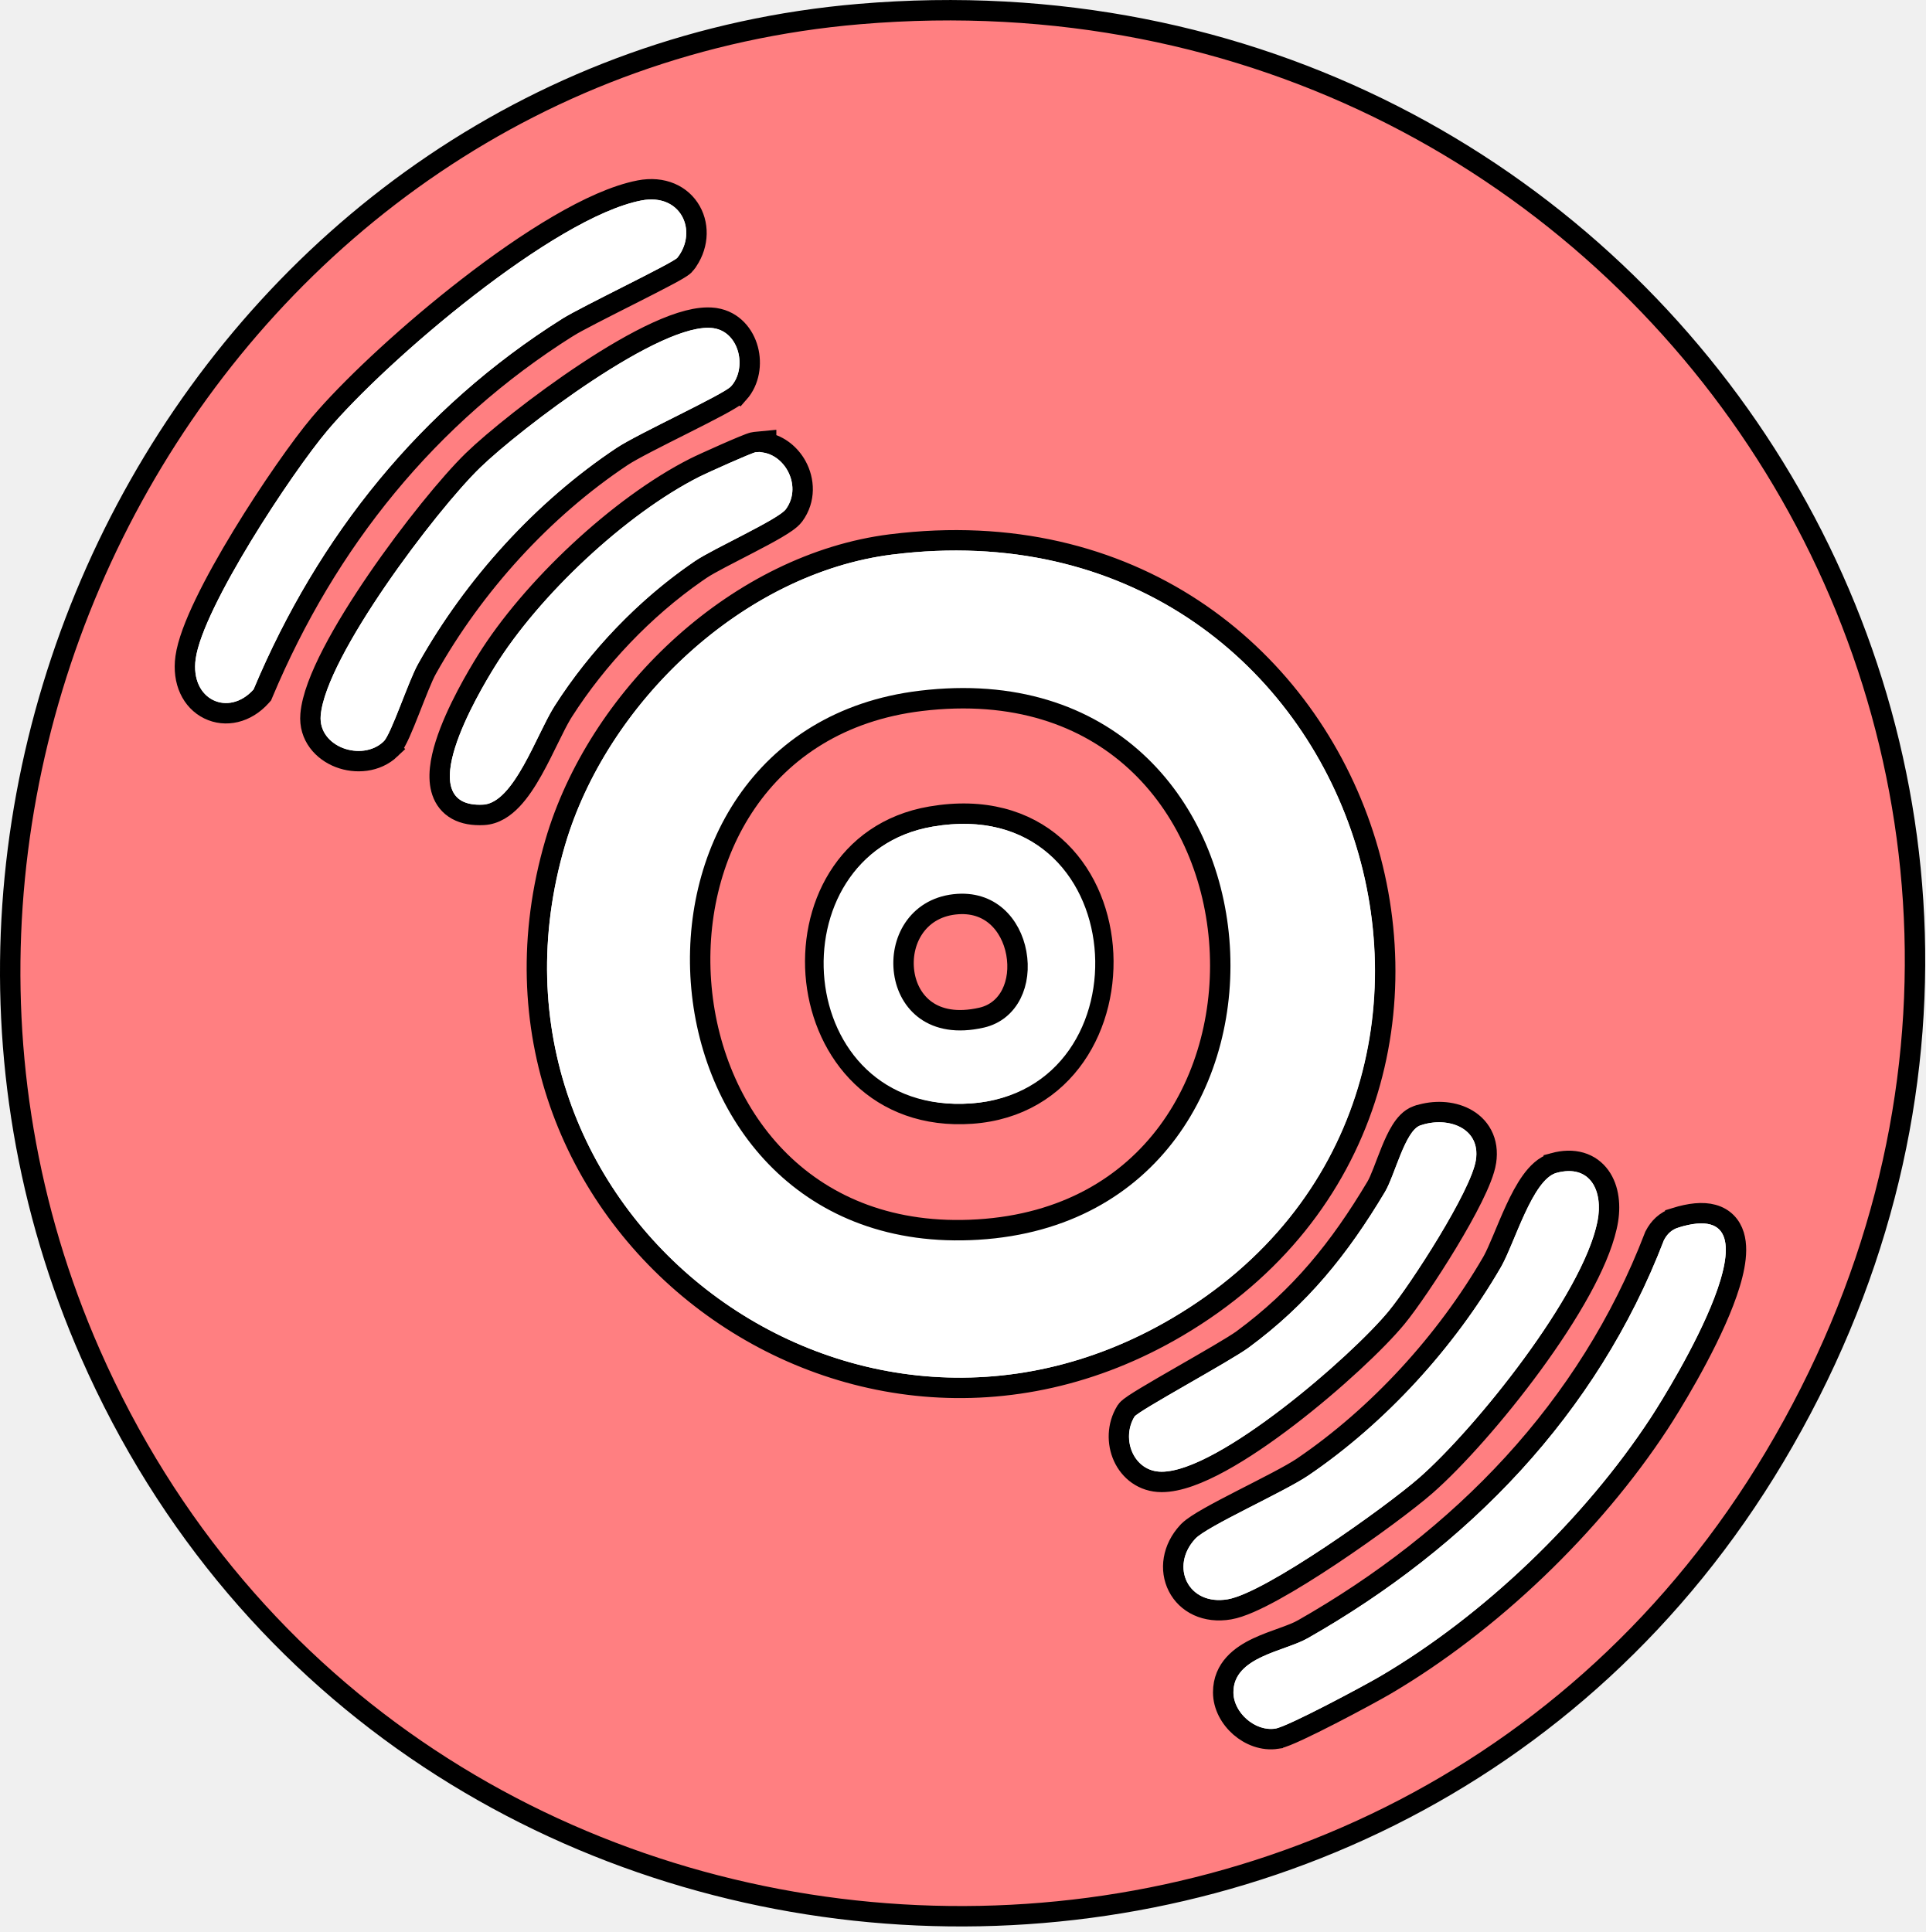
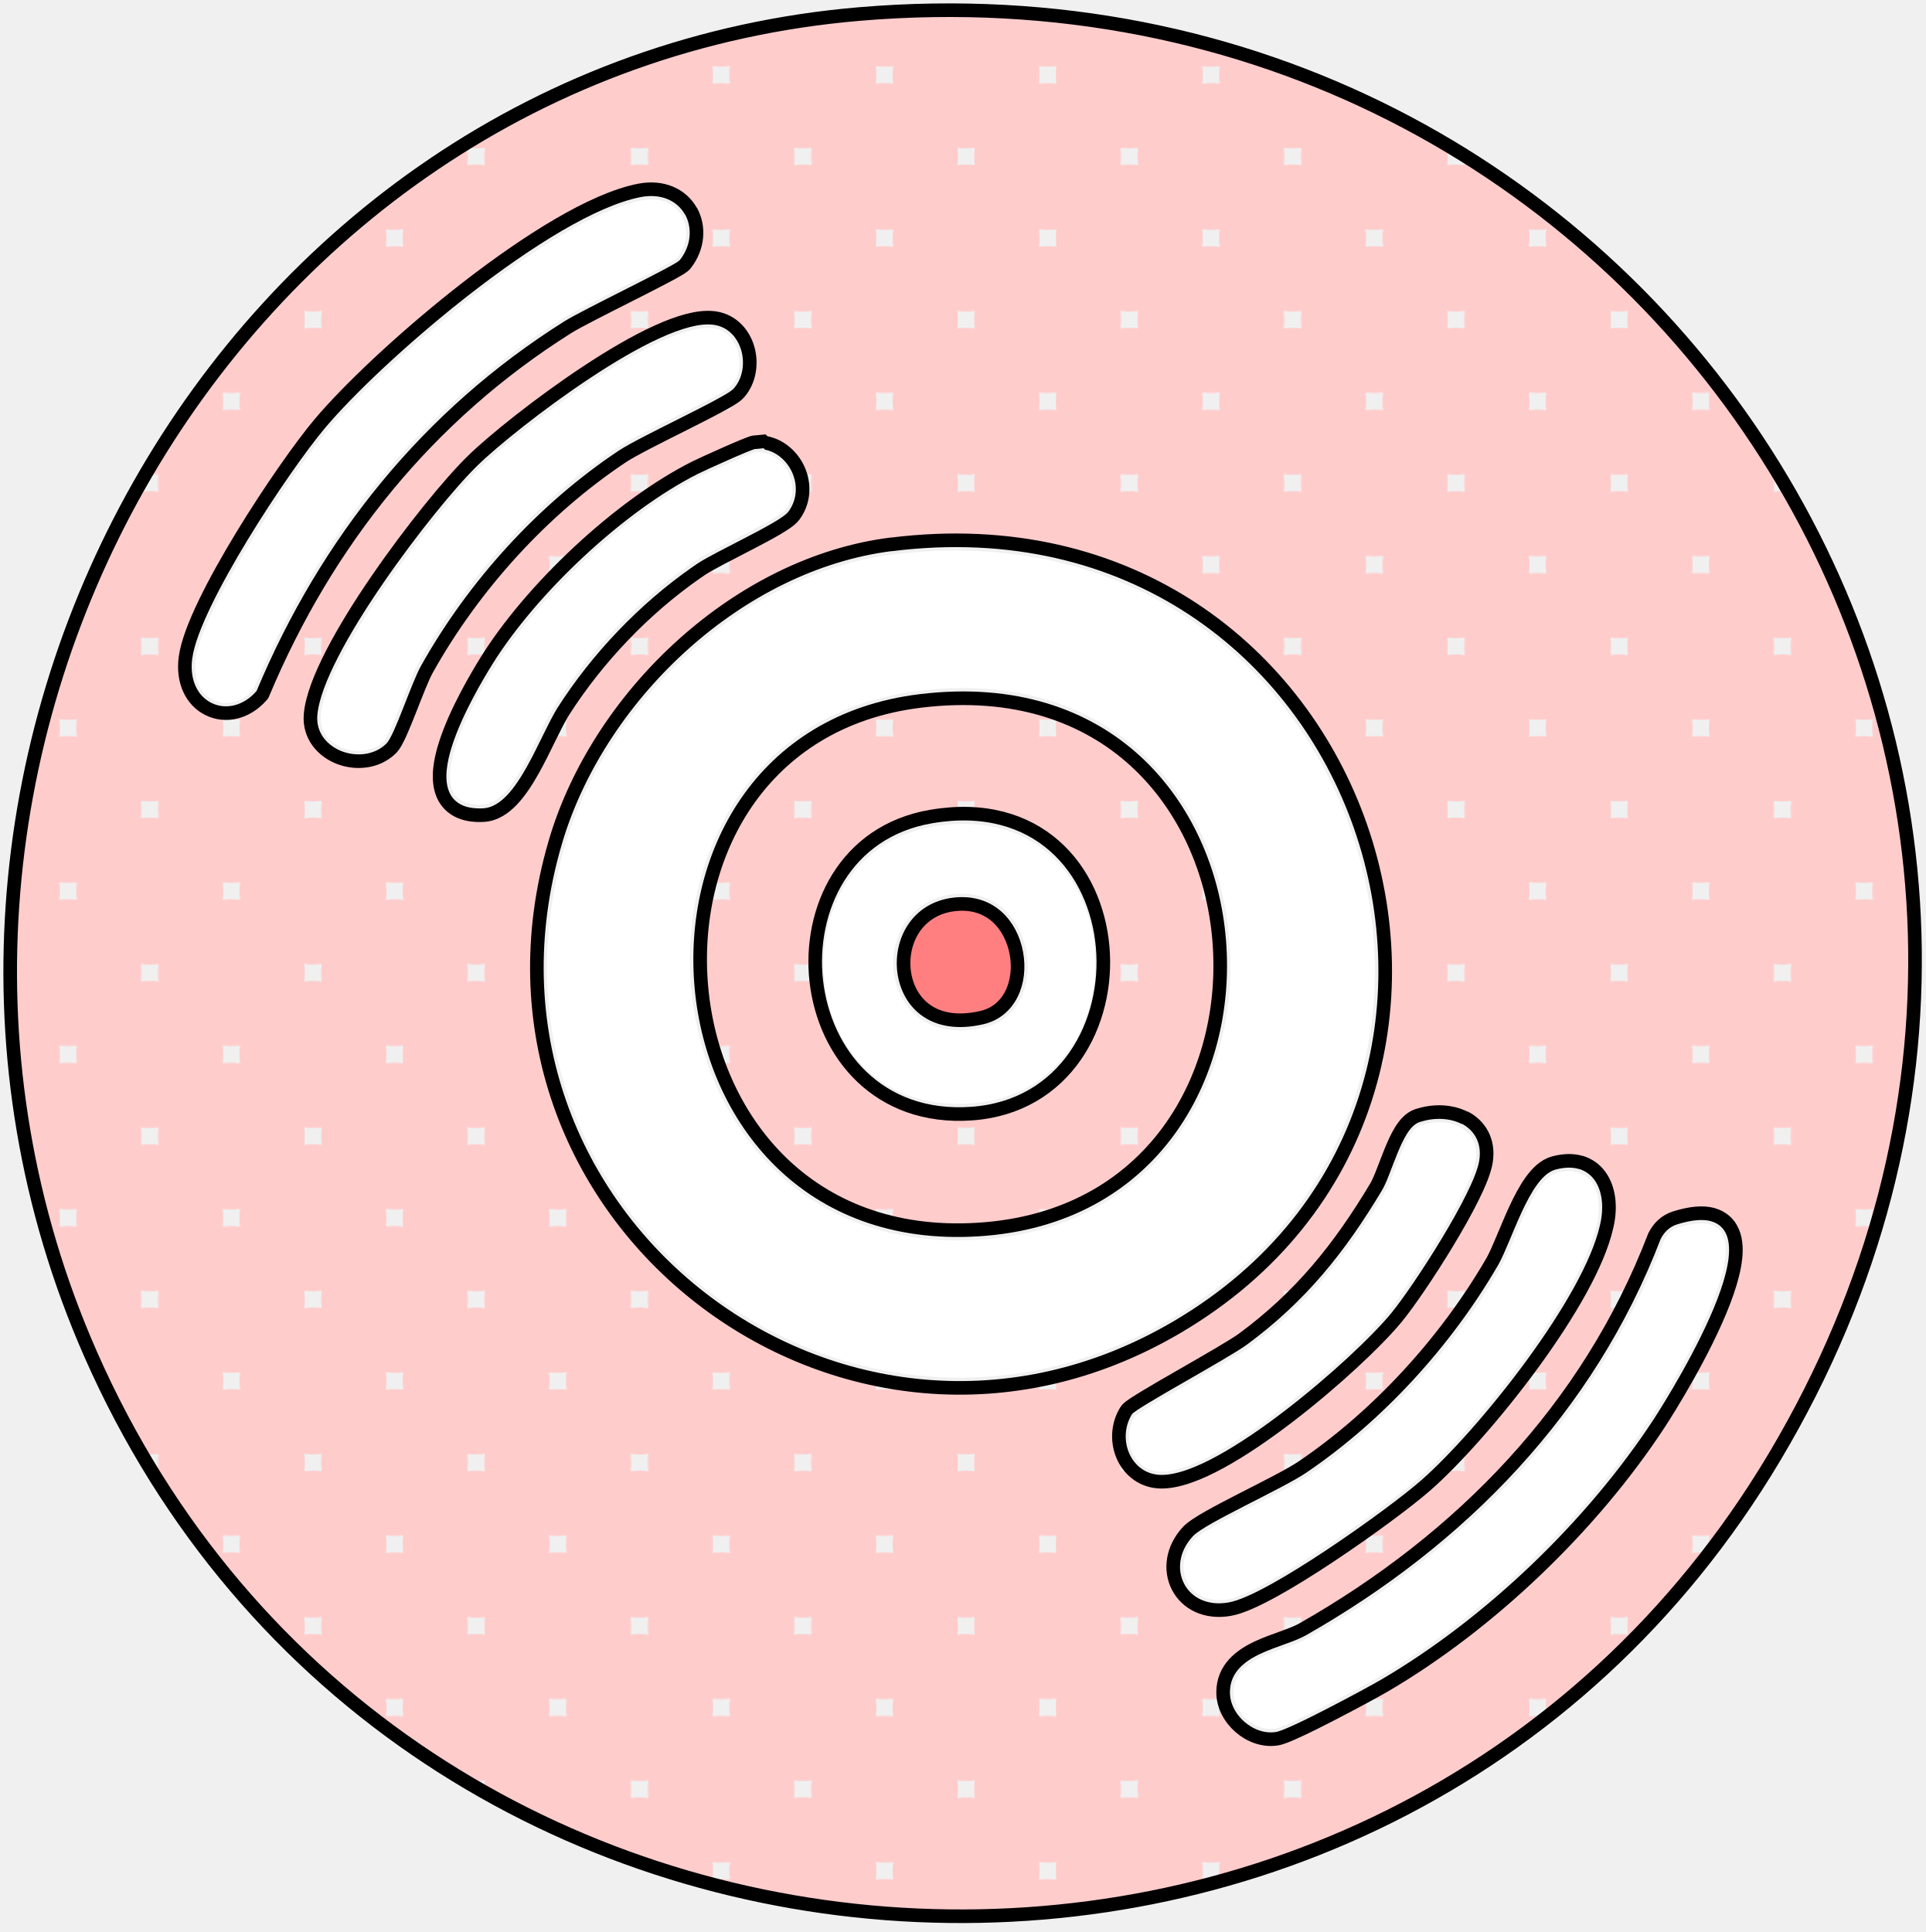
- <svg xmlns="http://www.w3.org/2000/svg" width="283" height="284" viewBox="0 0 283 284" fill="none">
-   <g clip-path="url(#clip0_1886_4135)">
-     <path d="M126.327 2.064C242.292 -7.766 320.795 113.557 260.832 214.172C203.363 310.59 58.66 302.144 13.304 199.026C-24.491 113.104 32.552 10.012 126.327 2.064ZM251.775 178.552C250.274 178.139 248.412 178.345 246.237 179.018V179.02C244.802 179.471 243.834 180.445 243.225 181.638L243.188 181.708L243.16 181.783C233.467 207.04 214.756 226.265 191.479 239.507L191.477 239.508C190.746 239.925 189.757 240.3 188.548 240.736C187.388 241.155 186.05 241.623 184.82 242.204C182.402 243.347 179.79 245.221 179.79 248.771C179.79 250.784 180.852 252.617 182.267 253.852C183.683 255.087 185.653 255.896 187.68 255.583L187.681 255.582C188.095 255.518 188.612 255.33 189.087 255.141C189.605 254.933 190.226 254.659 190.907 254.343C192.272 253.709 193.932 252.881 195.599 252.024C198.925 250.315 202.344 248.454 203.57 247.732C219.054 238.653 234.032 224.261 243.885 209.223L243.886 209.222C245.356 206.976 250.58 198.598 253.356 191.371C254.054 189.556 254.615 187.769 254.917 186.142C255.214 184.543 255.29 182.945 254.874 181.59C254.425 180.128 253.408 179.001 251.775 178.552ZM232.345 170.885C231.155 170.537 229.816 170.573 228.379 170.962V170.964C226.981 171.346 225.897 172.475 225.07 173.619C224.209 174.812 223.436 176.296 222.748 177.781C222.058 179.271 221.415 180.845 220.841 182.211C220.324 183.44 219.873 184.472 219.472 185.224L219.303 185.527C212.52 197.213 202.601 208.082 191.467 215.649C189.776 216.797 186.169 218.604 182.605 220.432C180.858 221.328 179.143 222.22 177.754 223.006C177.06 223.399 176.428 223.776 175.906 224.122C175.472 224.41 175.042 224.723 174.713 225.044L174.58 225.181C172.319 227.622 171.884 230.764 173.133 233.223C174.402 235.719 177.228 237.165 180.714 236.568C182.381 236.283 184.735 235.189 187.242 233.808C189.812 232.392 192.741 230.56 195.627 228.639C201.387 224.805 207.093 220.536 209.579 218.358C213.837 214.629 219.937 207.792 225.23 200.559C227.883 196.934 230.354 193.182 232.301 189.64C234.115 186.339 235.518 183.141 236.155 180.359L236.272 179.809C236.757 177.335 236.518 174.745 235.188 172.901C234.504 171.955 233.549 171.237 232.345 170.885ZM215.296 164.328C213.308 163.307 210.775 163.229 208.563 163.931H208.525L208.285 164.015C207.213 164.39 206.465 165.329 205.95 166.146C205.4 167.021 204.918 168.087 204.492 169.126C204.071 170.154 203.655 171.286 203.294 172.209C202.913 173.184 202.586 173.945 202.292 174.441C196.864 183.541 191.108 190.662 182.65 196.893C181.393 197.818 177.441 200.082 173.584 202.303C171.689 203.394 169.846 204.458 168.444 205.304C167.745 205.725 167.139 206.103 166.684 206.407C166.458 206.558 166.25 206.705 166.079 206.839C165.994 206.905 165.901 206.981 165.814 207.063C165.746 207.128 165.6 207.271 165.479 207.472L165.477 207.474C164.21 209.568 164.176 212.113 165.097 214.145C166.035 216.213 168.015 217.833 170.736 217.84H170.737C173.229 217.846 176.303 216.62 179.424 214.912C182.607 213.17 186.072 210.793 189.415 208.23C196.084 203.118 202.44 197.133 205.278 193.684C206.971 191.627 210.044 187.135 212.771 182.619C214.139 180.353 215.437 178.05 216.443 176.015C217.424 174.031 218.209 172.141 218.423 170.76V170.758C218.65 169.281 218.45 167.945 217.858 166.813C217.27 165.688 216.347 164.868 215.296 164.328ZM173.031 195.073C230.632 161.161 201.336 71.269 131.06 80.02H131.047L130.953 80.032C108.701 82.832 88.527 101.813 81.915 122.846L81.611 123.849C65.588 178.548 124.105 223.88 173.031 195.073ZM110.967 64.987C110.754 65.008 110.554 65.073 110.488 65.094C110.378 65.129 110.253 65.173 110.126 65.221C109.868 65.317 109.542 65.447 109.179 65.598C108.448 65.899 107.52 66.3 106.58 66.714C104.728 67.529 102.748 68.432 102.125 68.751C91.004 74.363 78.043 86.579 71.486 97.158C70.232 99.177 67.013 104.54 65.481 109.386C64.733 111.749 64.268 114.337 64.968 116.392C65.341 117.488 66.046 118.432 67.153 119.048C68.226 119.645 69.55 119.864 71.065 119.788H71.066C72.766 119.702 74.168 118.708 75.274 117.542C76.396 116.36 77.394 114.815 78.28 113.237C79.171 111.652 80 109.944 80.749 108.419C81.419 107.056 82.014 105.863 82.562 104.943L82.795 104.567C87.797 96.737 94.661 89.528 102.272 84.22L103.012 83.712C104.266 82.862 107.192 81.4 110.132 79.872C111.563 79.128 112.974 78.381 114.102 77.719C114.664 77.388 115.18 77.066 115.602 76.766C115.984 76.494 116.428 76.145 116.72 75.747L116.723 75.743C118.425 73.405 118.24 70.586 117.08 68.482C116.173 66.838 114.575 65.469 112.61 65.088V64.829L110.967 64.987ZM104.912 46.736C103.744 46.597 102.45 46.767 101.134 47.105C99.713 47.471 98.164 48.059 96.555 48.795C93.336 50.266 89.75 52.385 86.258 54.691C79.282 59.299 72.503 64.779 69.524 67.675C66.16 70.946 60.422 77.97 55.443 85.237C52.948 88.88 50.618 92.62 48.859 96.017C47.127 99.362 45.855 102.549 45.645 105.032C45.373 108.217 47.484 110.446 49.89 111.365C52.26 112.271 55.321 112.081 57.415 110.086L57.414 110.085C57.73 109.785 57.983 109.377 58.17 109.043C58.378 108.67 58.594 108.226 58.81 107.748C59.242 106.792 59.717 105.606 60.19 104.408C61.168 101.931 62.103 99.489 62.758 98.325L62.759 98.323C69.628 86.06 79.768 74.871 91.44 67.1C92.938 66.105 96.764 64.194 100.51 62.309C102.348 61.383 104.141 60.476 105.543 59.723C106.243 59.347 106.864 58.999 107.353 58.7C107.771 58.444 108.284 58.112 108.592 57.765L108.593 57.766C110.166 55.991 110.505 53.462 109.942 51.355C109.373 49.22 107.775 47.185 105.145 46.769L104.912 46.736ZM101.551 31.043C100.213 28.659 97.439 27.325 93.975 27.998H93.973C90.501 28.677 86.375 30.565 82.077 33.077C77.753 35.605 73.148 38.829 68.696 42.281C60.363 48.744 52.468 56.081 47.877 61.282L47.004 62.293C44.301 65.499 39.668 72.082 35.588 78.793C33.544 82.155 31.62 85.579 30.137 88.652C28.674 91.683 27.569 94.517 27.274 96.654C26.785 100.191 28.199 103.042 30.675 104.257C33.145 105.469 36.191 104.809 38.391 102.338L38.557 102.151L38.653 101.921C48.035 79.569 62.953 61.031 83.43 48.129H83.431C84.762 47.288 88.754 45.279 92.619 43.321C94.522 42.358 96.371 41.418 97.781 40.671C98.485 40.298 99.096 39.966 99.556 39.697C99.784 39.564 99.993 39.435 100.164 39.319C100.27 39.248 100.56 39.055 100.766 38.79V38.789C102.627 36.388 102.849 33.358 101.551 31.043Z" fill="#FF7F81" stroke="black" stroke-width="3" />
-     <path d="M131.14 81.52C199.93 72.87 228.43 160.71 172.26 193.78C124.51 221.9 67.4 177.66 83.04 124.27C89.17 103.34 109.19 84.28 131.13 81.52H131.14ZM135.15 101.54C86.07 107.48 91.89 185.45 143.83 182.24C196.92 178.96 191.95 94.66 135.15 101.54Z" fill="white" />
-     <path d="M246.69 180.45C263.23 175.32 245.56 203.93 242.64 208.4C232.91 223.25 218.09 237.49 202.82 246.44C200.45 247.83 189.26 253.82 187.46 254.1C184.48 254.56 181.3 251.75 181.3 248.77C181.3 243.52 188.77 242.78 192.23 240.81C215.75 227.43 234.73 207.96 244.57 182.32C245.03 181.41 245.72 180.75 246.7 180.45H246.69Z" fill="white" />
-     <path d="M94.26 29.47C100.08 28.33 102.61 33.94 99.58 37.87C98.99 38.63 85.45 45.08 82.63 46.86C61.87 59.94 46.76 78.73 37.27 101.34C33.63 105.43 27.92 102.93 28.76 96.86C29.8 89.31 42.87 69.51 48.15 63.26C56.81 53.01 81.37 31.99 94.26 29.47Z" fill="white" />
-     <path d="M56.38 109C53.22 112.01 46.74 109.85 47.14 105.16C47.88 96.49 64.04 75.09 70.57 68.75C76.36 63.13 97.37 47.07 104.91 48.25C108.7 48.85 109.82 54.12 107.47 56.77C106.4 57.98 93.8 63.72 90.61 65.85C78.73 73.76 68.43 85.13 61.45 97.59C60.02 100.15 57.5 107.93 56.38 109Z" fill="white" />
-     <path d="M228.78 172.41C233.73 171.08 235.69 175.03 234.81 179.52C232.71 190.25 216.9 209.96 208.6 217.23C203.77 221.46 186.02 234.14 180.47 235.09C174.63 236.09 171.93 230.27 175.69 226.2C177.39 224.36 188.74 219.32 192.32 216.89C203.65 209.19 213.73 198.15 220.61 186.28C222.61 182.83 225.24 173.37 228.79 172.41H228.78Z" fill="white" />
-     <path d="M111.11 66.48C115.06 66.12 118.11 71.27 115.51 74.84C114.41 76.34 104.87 80.62 102.17 82.45C94.09 87.92 86.79 95.49 81.53 103.74C78.87 107.91 75.55 118.04 70.99 118.27C60.25 118.82 70.25 101.98 72.76 97.93C79.19 87.58 91.95 75.55 102.8 70.07C103.93 69.5 110.59 66.51 111.11 66.46V66.48Z" fill="white" />
-     <path d="M208.78 165.43C212.68 164.07 217.67 165.72 216.92 170.53C216.22 175.05 207.35 188.79 204.1 192.73C198.62 199.39 179.06 216.36 170.72 216.34C166.62 216.34 164.75 211.54 166.74 208.25C167.25 207.41 180.84 200.08 183.52 198.1C192.18 191.72 198.06 184.42 203.56 175.21C205.02 172.76 206.5 166.23 208.76 165.43H208.78Z" fill="white" />
-     <path d="M135.33 103.028C149.133 101.359 159.647 105.229 166.921 111.896C174.225 118.592 178.377 128.215 179.204 138.211C180.031 148.208 177.522 158.464 171.653 166.392C165.809 174.285 156.576 179.951 143.738 180.742H143.737C131.161 181.519 121.479 177.391 114.711 170.748C107.916 164.079 103.98 154.795 103.102 145.181C101.342 125.925 111.806 105.871 135.33 103.028ZM155.001 124.361C150.707 120.59 144.598 118.704 136.848 120.031C124.124 122.209 118.807 133.764 119.982 144.201C120.573 149.444 122.796 154.552 126.646 158.247C130.523 161.968 135.97 164.175 142.805 163.696C149.704 163.213 154.815 159.88 158.044 155.229C161.248 150.615 162.57 144.752 162.076 139.157C161.582 133.562 159.257 128.1 155.001 124.361Z" fill="#FF7F81" stroke="black" stroke-width="3" />
-     <path d="M137.1 121.51C166.54 116.47 169.18 160.35 142.7 162.2C116.22 164.05 113.67 125.52 137.1 121.51ZM140.12 131.45C127.04 132.94 128.49 154.75 144.63 151.05C154.91 148.69 152.46 130.05 140.12 131.45Z" fill="white" />
-     <path d="M140.289 132.939C142.962 132.636 145.005 133.414 146.485 134.715C147.995 136.042 148.997 137.99 149.382 140.104C150.172 144.443 148.348 148.653 144.293 149.588C140.59 150.436 137.929 149.788 136.142 148.531C134.332 147.258 133.229 145.231 132.906 142.983C132.252 138.428 134.797 133.566 140.289 132.939Z" fill="#FF7F81" stroke="black" stroke-width="3" />
+ <svg xmlns="http://www.w3.org/2000/svg" id="_레이어_1" data-name="레이어_1" width="283" height="284" version="1.1" viewBox="0 0 283 284">
+   <defs>
+     <clipPath id="clippath">
+       <rect width="282.98" height="283.19" fill="none" />
+     </clipPath>
+     <pattern id="_6_dpi_90_dot_pink" data-name="6 dpi 90 dot pink" x="0" y="0" width="48" height="48" patternTransform="translate(-2 299)" patternUnits="userSpaceOnUse" viewBox="0 0 48 48">
+       <g>
+         <rect width="48" height="48" fill="none" />
+         <g>
+           <path d="M24,58.8c5.96,0,10.8-4.83,10.8-10.8s-4.84-10.8-10.8-10.8-10.8,4.84-10.8,10.8,4.83,10.8,10.8,10.8Z" fill="#fcc" />
+           <circle cx="48" cy="48" r="10.8" fill="#fcc" />
+           <path d="M24,34.8c5.96,0,10.8-4.83,10.8-10.8s-4.84-10.8-10.8-10.8-10.8,4.84-10.8,10.8,4.83,10.8,10.8,10.8Z" fill="#fcc" />
+           <circle cx="48" cy="24" r="10.8" fill="#fcc" />
+           <path d="M36,46.8c5.96,0,10.8-4.83,10.8-10.8s-4.84-10.8-10.8-10.8-10.8,4.84-10.8,10.8,4.83,10.8,10.8,10.8Z" fill="#fcc" />
+           <path d="M12,46.8c5.96,0,10.8-4.83,10.8-10.8s-4.84-10.8-10.8-10.8S1.2,30.04,1.2,36s4.83,10.8,10.8,10.8Z" fill="#fcc" />
+           <path d="M36,22.8c5.96,0,10.8-4.83,10.8-10.8S41.96,1.2,36,1.2s-10.8,4.84-10.8,10.8,4.83,10.8,10.8,10.8Z" fill="#fcc" />
+           <path d="M12,22.8c5.96,0,10.8-4.83,10.8-10.8S17.96,1.2,12,1.2,1.2,6.04,1.2,12s4.83,10.8,10.8,10.8Z" fill="#fcc" />
+         </g>
+         <g>
+           <circle cy="48" r="10.8" fill="#fcc" />
+           <circle cy="24" r="10.8" fill="#fcc" />
+         </g>
+         <g>
+           <path d="M24,10.8c5.96,0,10.8-4.83,10.8-10.8s-4.84-10.8-10.8-10.8S13.2-5.96,13.2,0s4.83,10.8,10.8,10.8Z" fill="#fcc" />
+           <circle cx="48" r="10.8" fill="#fcc" />
+         </g>
+         <circle r="10.8" fill="#fcc" />
+       </g>
+     </pattern>
+   </defs>
+   <g clip-path="url(#clippath)">
+     <g>
+       <path d="M126.33,2.06c115.97-9.83,194.47,111.49,134.5,212.11-57.47,96.42-202.17,87.97-247.53-15.15C-24.49,113.1,32.55,10.01,126.33,2.06ZM251.77,178.55c-1.5-.41-3.36-.21-5.54.47h0c-1.43.45-2.4,1.43-3.01,2.62l-.04.07-.03.08c-9.69,25.26-28.4,44.48-51.68,57.72h0c-.73.42-1.72.79-2.93,1.23-1.16.42-2.5.89-3.73,1.47-2.42,1.14-5.03,3.02-5.03,6.57,0,2.01,1.06,3.85,2.48,5.08,1.42,1.24,3.39,2.04,5.41,1.73h0c.41-.06.93-.25,1.41-.44.52-.21,1.14-.48,1.82-.8,1.37-.63,3.03-1.46,4.69-2.32,3.33-1.71,6.74-3.57,7.97-4.29,15.48-9.08,30.46-23.47,40.31-38.51h0c1.47-2.25,6.69-10.62,9.47-17.85.7-1.82,1.26-3.6,1.56-5.23.3-1.6.37-3.2-.04-4.55-.45-1.46-1.47-2.59-3.1-3.04ZM232.35,170.88c-1.19-.35-2.53-.31-3.97.08h0c-1.4.38-2.48,1.51-3.31,2.66-.86,1.19-1.63,2.68-2.32,4.16-.69,1.49-1.33,3.06-1.91,4.43-.52,1.23-.97,2.26-1.37,3.01l-.17.3c-6.78,11.69-16.7,22.56-27.84,30.12-1.69,1.15-5.3,2.96-8.86,4.78-1.75.9-3.46,1.79-4.85,2.57-.69.39-1.33.77-1.85,1.12-.43.29-.86.6-1.19.92l-.13.14c-2.26,2.44-2.7,5.58-1.45,8.04,1.27,2.5,4.1,3.94,7.58,3.34,1.67-.28,4.02-1.38,6.53-2.76,2.57-1.42,5.5-3.25,8.38-5.17,5.76-3.83,11.47-8.1,13.95-10.28,4.26-3.73,10.36-10.57,15.65-17.8,2.65-3.62,5.12-7.38,7.07-10.92,1.81-3.3,3.22-6.5,3.85-9.28l.12-.55c.49-2.47.25-5.06-1.08-6.91-.68-.95-1.64-1.66-2.84-2.02ZM215.3,164.33c-1.99-1.02-4.52-1.1-6.73-.4h-.04l-.24.08c-1.07.38-1.82,1.31-2.34,2.13-.55.88-1.03,1.94-1.46,2.98-.42,1.03-.84,2.16-1.2,3.08-.38.98-.71,1.74-1,2.23-5.43,9.1-11.18,16.22-19.64,22.45-1.26.92-5.21,3.19-9.07,5.41-1.9,1.09-3.74,2.15-5.14,3-.7.42-1.3.8-1.76,1.1-.23.15-.43.3-.61.43-.08.07-.18.14-.26.22-.07.07-.21.21-.33.41h0c-1.27,2.1-1.3,4.64-.38,6.67.94,2.07,2.92,3.69,5.64,3.69h0c2.49,0,5.57-1.22,8.69-2.93,3.18-1.74,6.65-4.12,9.99-6.68,6.67-5.11,13.03-11.1,15.86-14.55,1.69-2.06,4.77-6.55,7.49-11.07,1.37-2.27,2.67-4.57,3.67-6.6.98-1.98,1.77-3.87,1.98-5.26h0c.23-1.48.03-2.81-.57-3.95-.59-1.12-1.51-1.95-2.56-2.49ZM173.03,195.07c57.6-33.91,28.3-123.8-41.97-115.05h-.11c-22.25,2.81-42.43,21.79-49.04,42.83l-.3,1c-16.02,54.7,42.49,100.03,91.42,71.22ZM110.97,64.99c-.21.02-.41.09-.48.11-.11.04-.24.08-.36.13-.26.1-.58.23-.95.38-.73.3-1.66.7-2.6,1.12-1.85.82-3.83,1.72-4.46,2.04-11.12,5.61-24.08,17.83-30.64,28.41-1.25,2.02-4.47,7.38-6.01,12.23-.75,2.36-1.21,4.95-.51,7.01.37,1.1,1.08,2.04,2.19,2.66,1.07.6,2.4.82,3.91.74h0c1.7-.09,3.1-1.08,4.21-2.25,1.12-1.18,2.12-2.73,3.01-4.31.89-1.58,1.72-3.29,2.47-4.82.67-1.36,1.27-2.56,1.81-3.48l.23-.38c5-7.83,11.87-15.04,19.48-20.35l.74-.51c1.25-.85,4.18-2.31,7.12-3.84,1.43-.74,2.84-1.49,3.97-2.15.56-.33,1.08-.65,1.5-.95.38-.27.83-.62,1.12-1.02h0c1.7-2.34,1.52-5.16.36-7.26-.91-1.64-2.51-3.01-4.47-3.39v-.26l-1.64.16ZM104.91,46.74c-1.17-.14-2.46.03-3.78.37-1.42.37-2.97.95-4.58,1.69-3.22,1.47-6.81,3.59-10.3,5.9-6.98,4.61-13.76,10.09-16.73,12.98-3.36,3.27-9.1,10.3-14.08,17.56-2.5,3.64-4.83,7.38-6.58,10.78-1.73,3.35-3,6.53-3.21,9.02-.27,3.19,1.84,5.41,4.24,6.33,2.37.91,5.43.72,7.53-1.28h0c.32-.3.57-.71.76-1.04.21-.37.42-.82.64-1.29.43-.96.91-2.14,1.38-3.34.98-2.48,1.91-4.92,2.57-6.08h0c6.87-12.26,17.01-23.45,28.68-31.23,1.5-1,5.32-2.91,9.07-4.79,1.84-.93,3.63-1.83,5.03-2.59.7-.38,1.32-.72,1.81-1.02.42-.26.93-.59,1.24-.94h0c1.57-1.77,1.91-4.3,1.35-6.41-.57-2.13-2.17-4.17-4.8-4.59l-.23-.03ZM101.55,31.04c-1.34-2.38-4.11-3.72-7.58-3.05h0c-3.47.68-7.6,2.57-11.9,5.08-4.32,2.53-8.93,5.75-13.38,9.2-8.33,6.46-16.23,13.8-20.82,19l-.87,1.01c-2.7,3.21-7.34,9.79-11.42,16.5-2.04,3.36-3.97,6.79-5.45,9.86-1.46,3.03-2.57,5.86-2.86,8-.49,3.54.92,6.39,3.4,7.6,2.47,1.21,5.52.55,7.72-1.92l.17-.19.1-.23c9.38-22.35,24.3-40.89,44.78-53.79h0c1.33-.84,5.32-2.85,9.19-4.81,1.9-.96,3.75-1.9,5.16-2.65.7-.37,1.31-.7,1.77-.97.23-.13.44-.26.61-.38.11-.07.4-.26.6-.53h0c1.86-2.4,2.08-5.43.79-7.75Z" fill="url(#_6_dpi_90_dot_pink)" stroke="#000" stroke-linecap="round" stroke-linejoin="bevel" stroke-width="2" />
+       <path d="M131.14,81.52c68.79-8.65,97.29,79.19,41.12,112.26-47.75,28.12-104.86-16.12-89.22-69.51,6.13-20.93,26.15-39.99,48.09-42.75h0ZM135.15,101.54c-49.08,5.94-43.26,83.91,8.68,80.7,53.09-3.28,48.12-87.58-8.68-80.7Z" fill="#fff" />
+       <path d="M246.69,180.45c16.54-5.13-1.13,23.48-4.05,27.95-9.73,14.85-24.55,29.09-39.82,38.04-2.37,1.39-13.56,7.38-15.36,7.66-2.98.46-6.16-2.35-6.16-5.33,0-5.25,7.47-5.99,10.93-7.96,23.52-13.38,42.5-32.85,52.34-58.49.46-.91,1.15-1.57,2.13-1.87h0Z" fill="#fff" />
+       <path d="M94.26,29.47c5.82-1.14,8.35,4.47,5.32,8.4-.59.76-14.13,7.21-16.95,8.99-20.76,13.08-35.87,31.87-45.36,54.48-3.64,4.09-9.35,1.59-8.51-4.48,1.04-7.55,14.11-27.35,19.39-33.6,8.66-10.25,33.22-31.27,46.11-33.79Z" fill="#fff" />
+       <path d="M56.38,109c-3.16,3.01-9.64.85-9.24-3.84.74-8.67,16.9-30.07,23.43-36.41,5.79-5.62,26.8-21.68,34.34-20.5,3.79.6,4.91,5.87,2.56,8.52-1.07,1.21-13.67,6.95-16.86,9.08-11.88,7.91-22.18,19.28-29.16,31.74-1.43,2.56-3.95,10.34-5.07,11.41Z" fill="#fff" />
+       <path d="M228.78,172.41c4.95-1.33,6.91,2.62,6.03,7.11-2.1,10.73-17.91,30.44-26.21,37.71-4.83,4.23-22.58,16.91-28.13,17.86-5.84,1-8.54-4.82-4.78-8.89,1.7-1.84,13.05-6.88,16.63-9.31,11.33-7.7,21.41-18.74,28.29-30.61,2-3.45,4.63-12.91,8.18-13.87h0Z" fill="#fff" />
+       <path d="M111.11,66.48c3.95-.36,7,4.79,4.4,8.36-1.1,1.5-10.64,5.78-13.34,7.61-8.08,5.47-15.38,13.04-20.64,21.29-2.66,4.17-5.98,14.3-10.54,14.53-10.74.55-.74-16.29,1.77-20.34,6.43-10.35,19.19-22.38,30.04-27.86,1.13-.57,7.79-3.56,8.31-3.61v.02Z" fill="#fff" />
+       <path d="M208.78,165.43c3.9-1.36,8.89.29,8.14,5.1-.7,4.52-9.57,18.26-12.82,22.2-5.48,6.66-25.04,23.63-33.38,23.61-4.1,0-5.97-4.8-3.98-8.09.51-.84,14.1-8.17,16.78-10.15,8.66-6.38,14.54-13.68,20.04-22.89,1.46-2.45,2.94-8.98,5.2-9.78h.02Z" fill="#fff" />
+       <path d="M135.33,103.03c13.8-1.67,24.32,2.2,31.59,8.87,7.3,6.7,11.46,16.32,12.28,26.31.83,10-1.68,20.25-7.55,28.18-5.84,7.89-15.08,13.56-27.91,14.35h0c-12.58.78-22.26-3.35-29.03-9.99-6.79-6.67-10.73-15.95-11.61-25.57-1.76-19.26,8.7-39.31,32.23-42.15ZM155,124.36c-4.29-3.77-10.4-5.66-18.15-4.33-12.72,2.18-18.04,13.73-16.87,24.17.59,5.24,2.81,10.35,6.66,14.05,3.88,3.72,9.32,5.93,16.16,5.45,6.9-.48,12.01-3.82,15.24-8.47,3.2-4.61,4.53-10.48,4.03-16.07s-2.82-11.06-7.07-14.8Z" fill="url(#_6_dpi_90_dot_pink)" stroke="#000" stroke-linecap="round" stroke-linejoin="bevel" stroke-width="2" />
+       <path d="M137.1,121.51c29.44-5.04,32.08,38.84,5.6,40.69-26.48,1.85-29.03-36.68-5.6-40.69ZM140.12,131.45c-13.08,1.49-11.63,23.3,4.51,19.6,10.28-2.36,7.83-21-4.51-19.6Z" fill="#fff" />
+       <path d="M140.29,132.94c2.67-.3,4.72.48,6.2,1.78,1.51,1.33,2.51,3.28,2.9,5.39.79,4.34-1.03,8.55-5.09,9.48-3.7.85-6.36.2-8.15-1.06-1.81-1.27-2.91-3.3-3.24-5.55-.65-4.56,1.89-9.42,7.38-10.04Z" fill="#ff7f81" stroke="#000" stroke-width="2" />
+     </g>
  </g>
-   <defs>
-     <clipPath id="clip0_1886_4135">
-       <rect width="282.98" height="283.19" fill="white" />
-     </clipPath>
-   </defs>
</svg>
